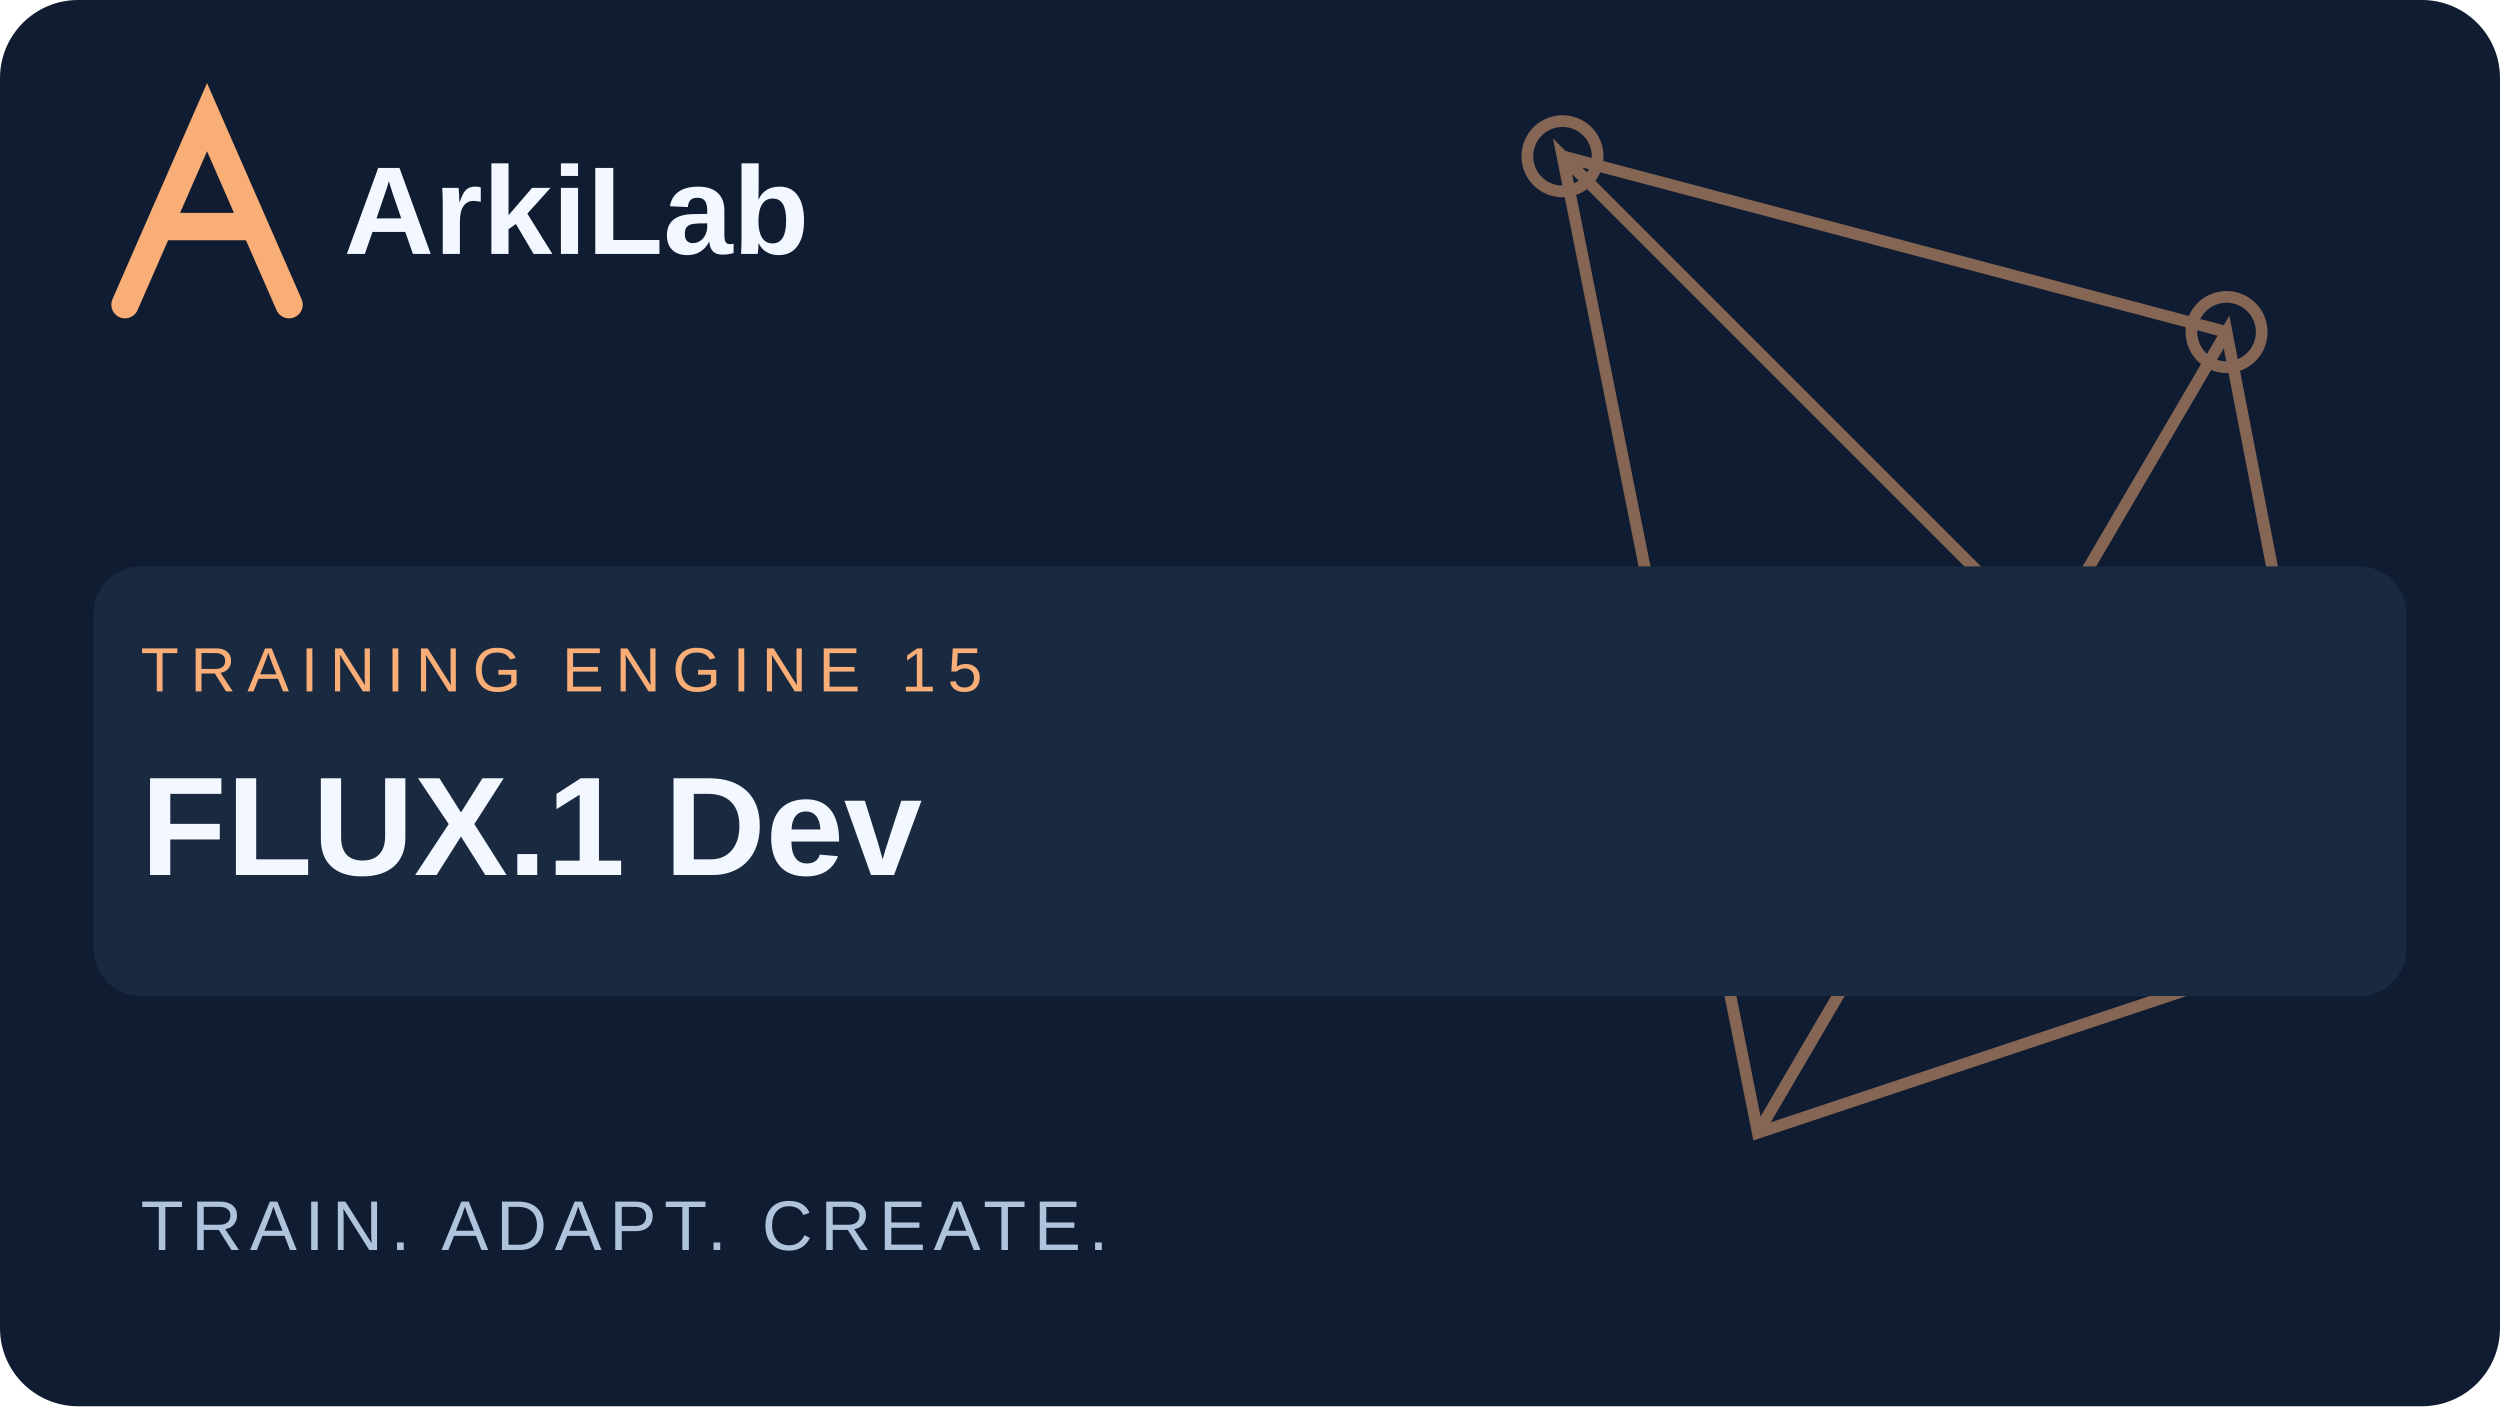
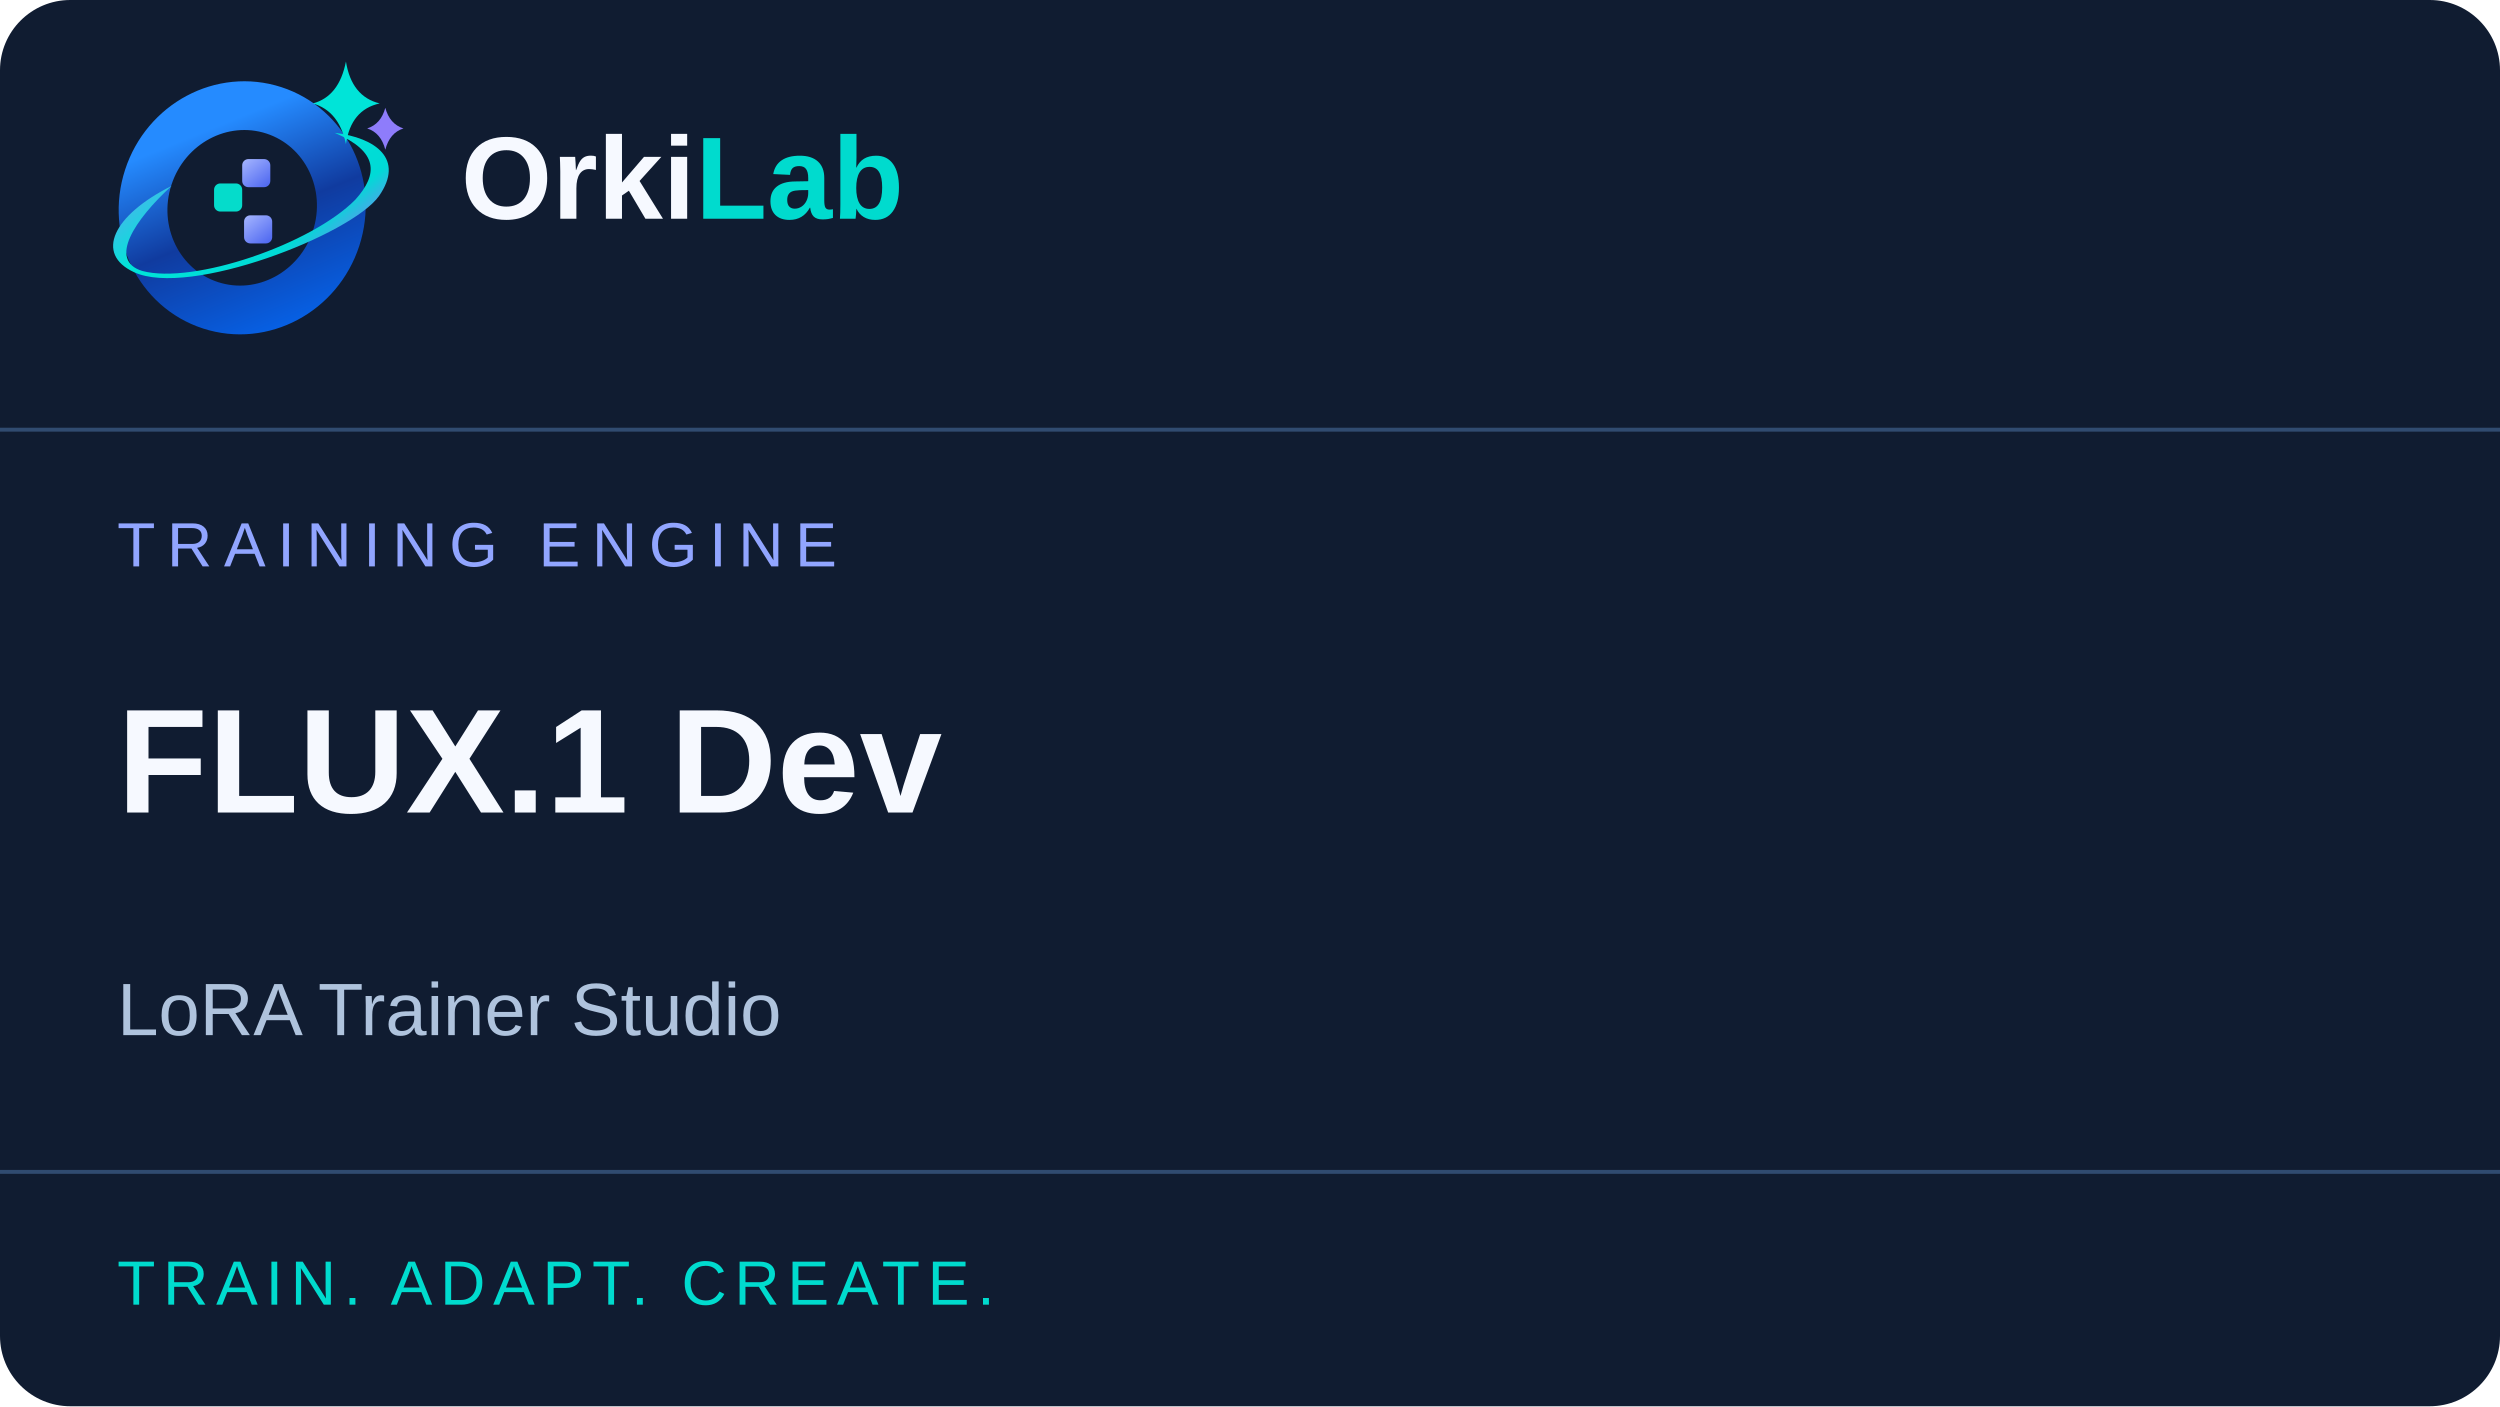
<svg xmlns="http://www.w3.org/2000/svg" viewBox="0 0 640 360">
-   <rect width="640" height="360" rx="20" fill="#101C31" />
-   <g stroke="#F9AD77" fill="none" stroke-width="3" opacity=".5">
-     <path d="M400 40 570 85 600 240 450 290 400 40 600 240 570 85 450 290" />
-     <circle cx="400" cy="40" r="9" />
-     <circle cx="570" cy="85" r="9" />
-     <circle cx="600" cy="240" r="9" />
+   <rect width="640" height="360" rx="18" fill="#101C31" />
+   <path d="M0 110H640M0 300H640" stroke="#304B70" />
+   <g transform="translate(22 10) scale(.16)">
+     <defs>
+       <linearGradient id="bg" x2="1" y2="1">
+         <stop stop-color="#070D25" />
+         <stop offset="1" stop-color="#101E3C" />
+       </linearGradient>
+       <linearGradient id="ring" x1=".2" y1=".2" x2=".85" y2="1">
+         <stop stop-color="#258BFF" />
+         <stop offset=".48" stop-color="#103B9F" />
+         <stop offset="1" stop-color="#075FE2" />
+       </linearGradient>
+       <linearGradient id="orbit" x2="1" y2=".65">
+         <stop stop-color="#9683FF" />
+         <stop offset=".46" stop-color="#00E5D8" />
+         <stop offset=".8" stop-color="#00DAD6" />
+         <stop offset="1" stop-color="#8B79F7" />
+       </linearGradient>
+       <linearGradient id="tile" x2=".8" y2="1">
+         <stop stop-color="#A6B6FF" />
+         <stop offset="1" stop-color="#526BF1" />
+       </linearGradient>
+       <pattern id="grid" width="40" height="40" patternUnits="userSpaceOnUse">
+         <path d="M40 0H0V40" stroke="#8FB7E0" stroke-opacity=".055" fill="none" />
+       </pattern>
+     </defs>
+     <g>
+       <ellipse cx="250" cy="270" rx="158" ry="164" transform="rotate(18 250 270)" fill="none" stroke="url(#ring)" stroke-width="78" />
+       <rect x="250" y="192" width="45" height="45" rx="10" fill="url(#tile)" />
+       <rect x="205" y="231" width="45" height="45" rx="10" fill="#05DCCB" />
+       <rect x="253" y="282" width="45" height="45" rx="10" fill="url(#tile)" />
+       <path d="M137 235C43 282 14 344 77 373C165 414 425 313 469 251C510 192 464 158 398 150C468 180 468 216 431 257C361 328 172 393 90 371C35 354 78 289 137 235Z" fill="url(#orbit)" />
+       <path d="M416 36Q425 92 470 103Q424 113 416 168Q405 115 363 103Q405 92 416 36Z" fill="#00E4D8" />
+       <path d="M479 110Q486 136 508 143Q486 150 479 177Q472 150 450 143Q472 136 479 110Z" fill="#8E7CFB" />
+     </g>
  </g>
-   <path d="M32 78 53 30 74 78M42 58H64" stroke="#F9AD77" stroke-width="7" fill="none" stroke-linecap="round" />
-   <text x="88" y="65" fill="#F3F7FF" font-family="Arial,sans-serif" font-size="32" font-weight="bold">ArkiLab</text>
-   <rect x="24" y="145" width="592" height="110" rx="12" fill="#182940" />
-   <text x="36" y="177" fill="#F9AD77" font-family="Arial,sans-serif" font-size="16" letter-spacing="3">TRAINING ENGINE 15</text>
-   <text x="36" y="224" fill="#F3F7FF" font-family="Arial,sans-serif" font-size="36" font-weight="bold">FLUX.1 Dev</text>
-   <text x="36" y="320" fill="#AFC3DD" font-family="Arial,sans-serif" font-size="18" letter-spacing="2">TRAIN. ADAPT. CREATE.</text>
+   <text x="118" y="56" font-family="Arial,sans-serif" font-size="30" font-weight="bold" fill="#F6F9FF">Orki<tspan fill="#00DBCE">Lab</tspan>
+   </text>
+   <g font-family="Arial,sans-serif">
+     <text x="30" y="145" font-size="16" letter-spacing="3" fill="#91A5FF">TRAINING ENGINE</text>
+     <text x="30" y="208" font-size="38" font-weight="bold" fill="#F6F9FF">FLUX.1 Dev</text>
+     <text x="30" y="265" font-size="19" fill="#AFC3DD">LoRA Trainer Studio</text>
+     <text x="30" y="334" font-size="16" letter-spacing="2" fill="#00DBCE">TRAIN. ADAPT. CREATE.</text>
+   </g>
</svg>
